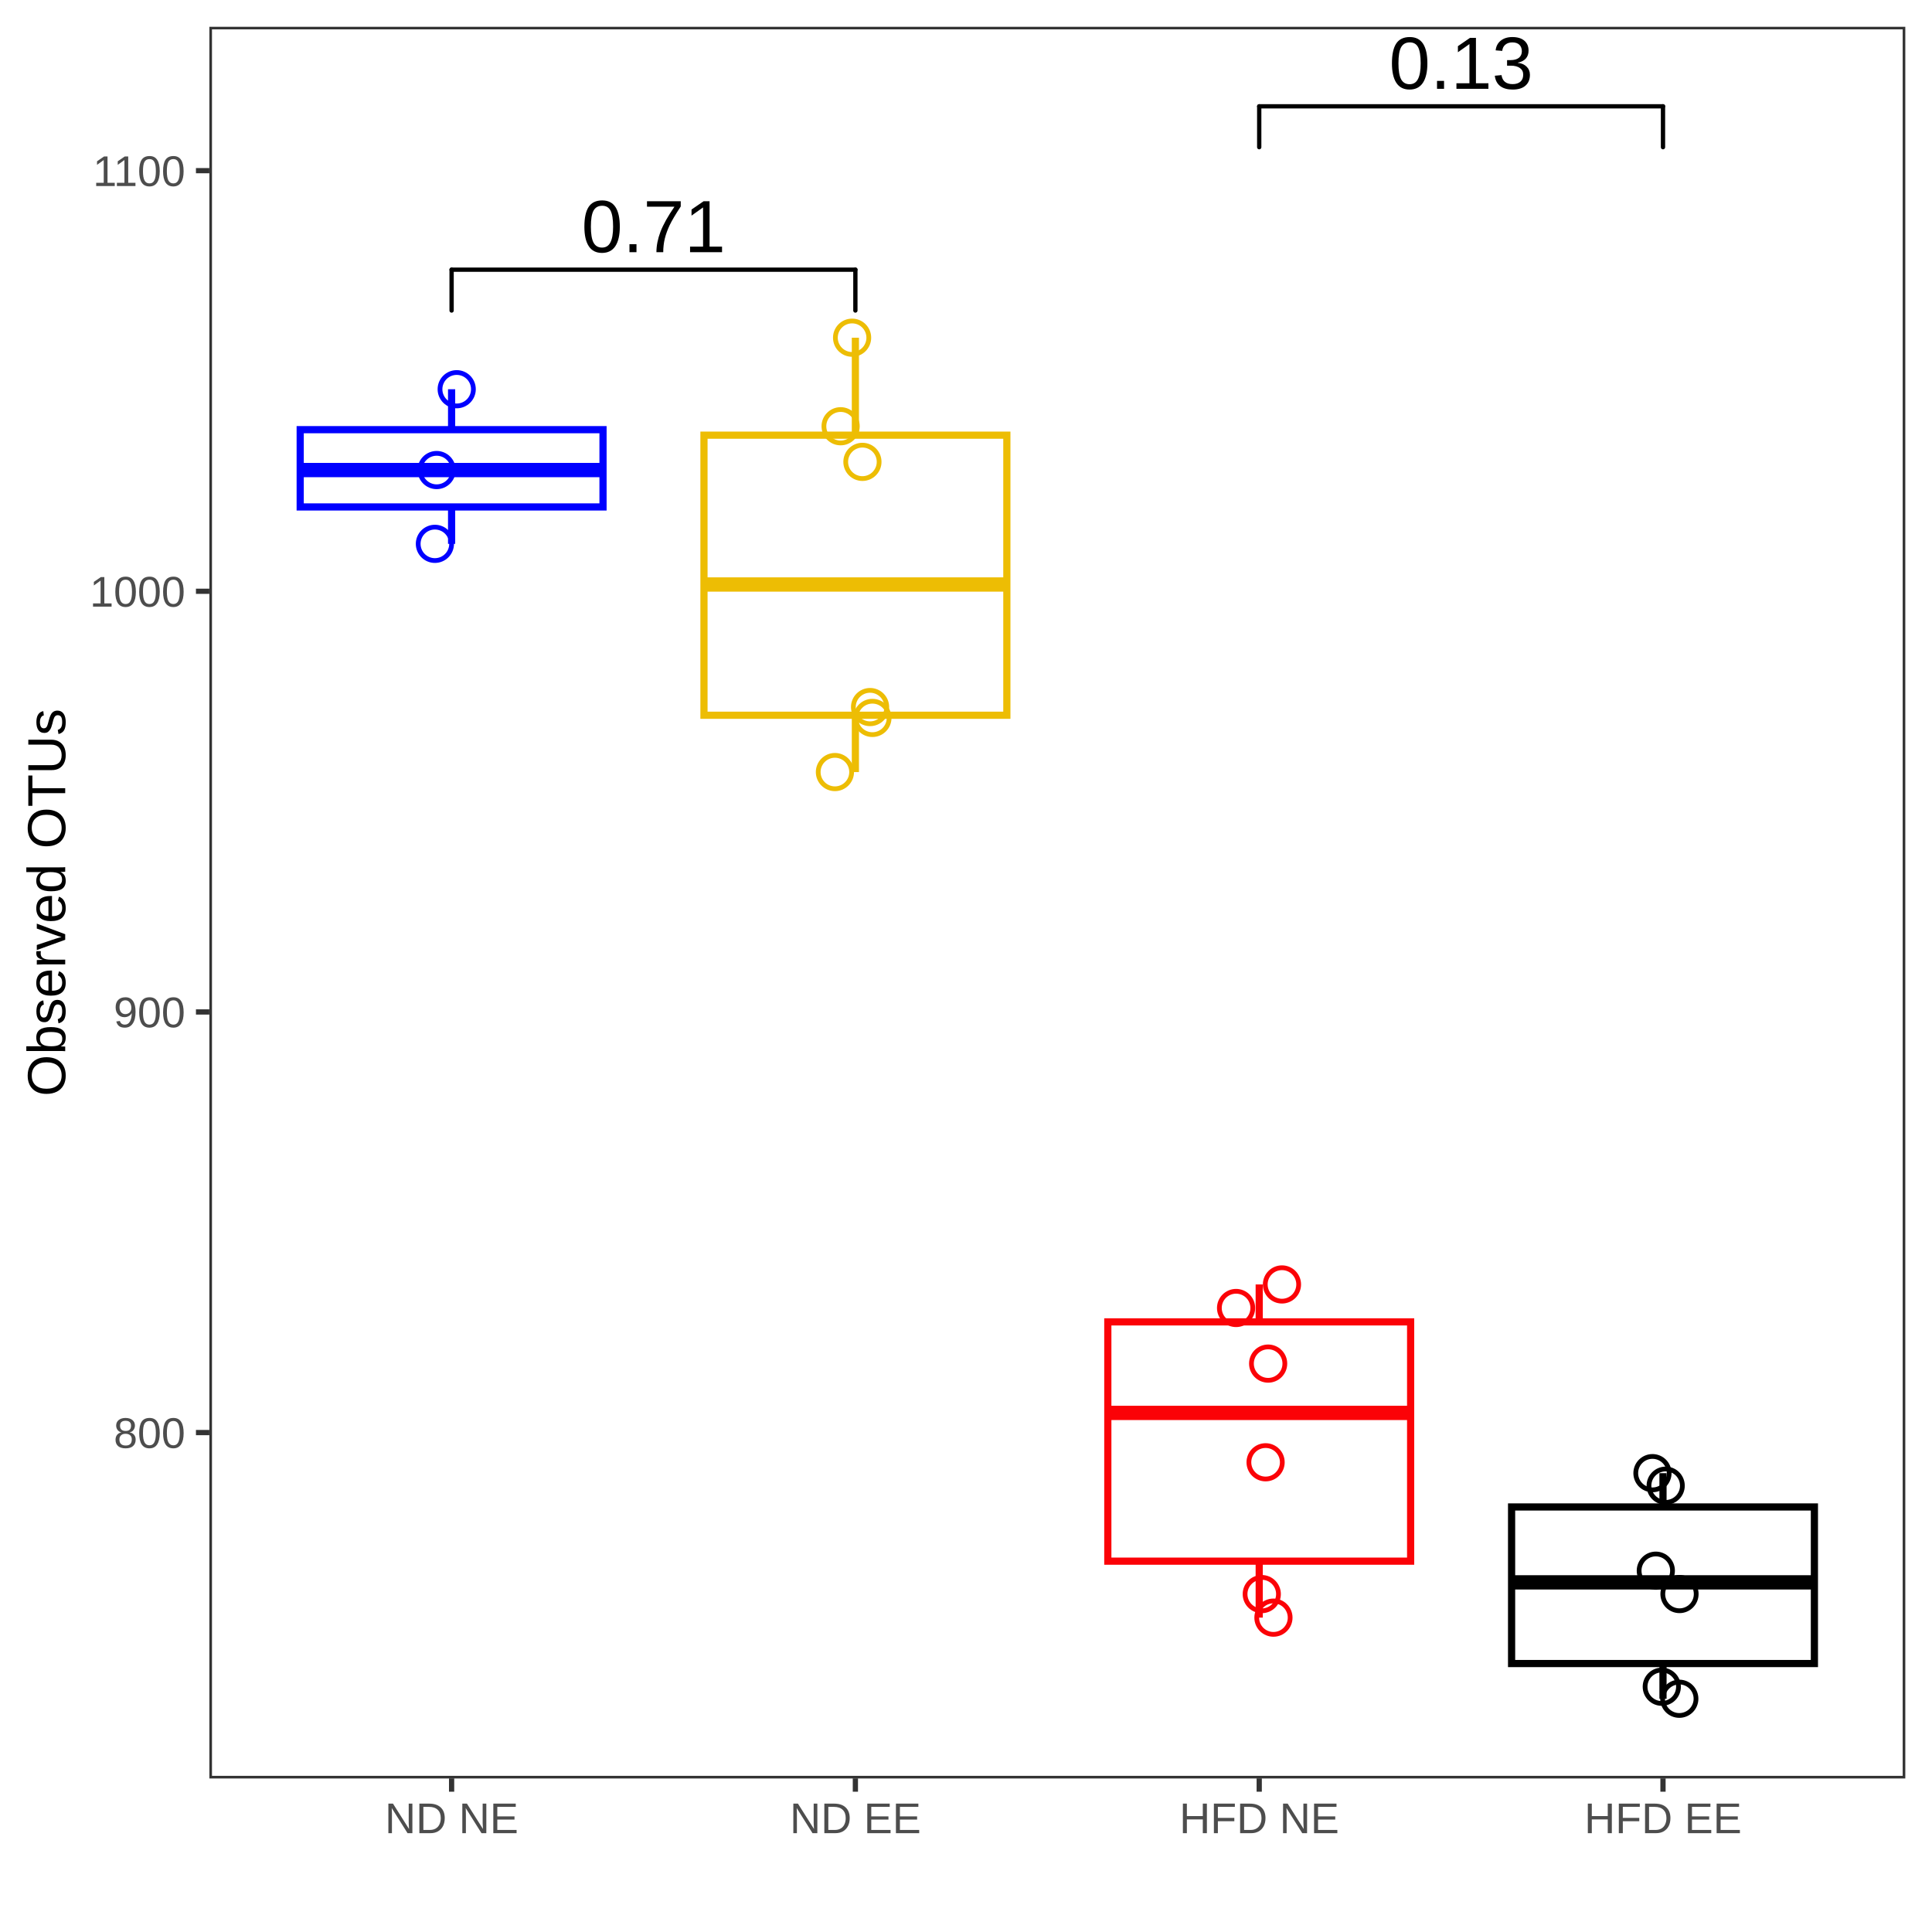
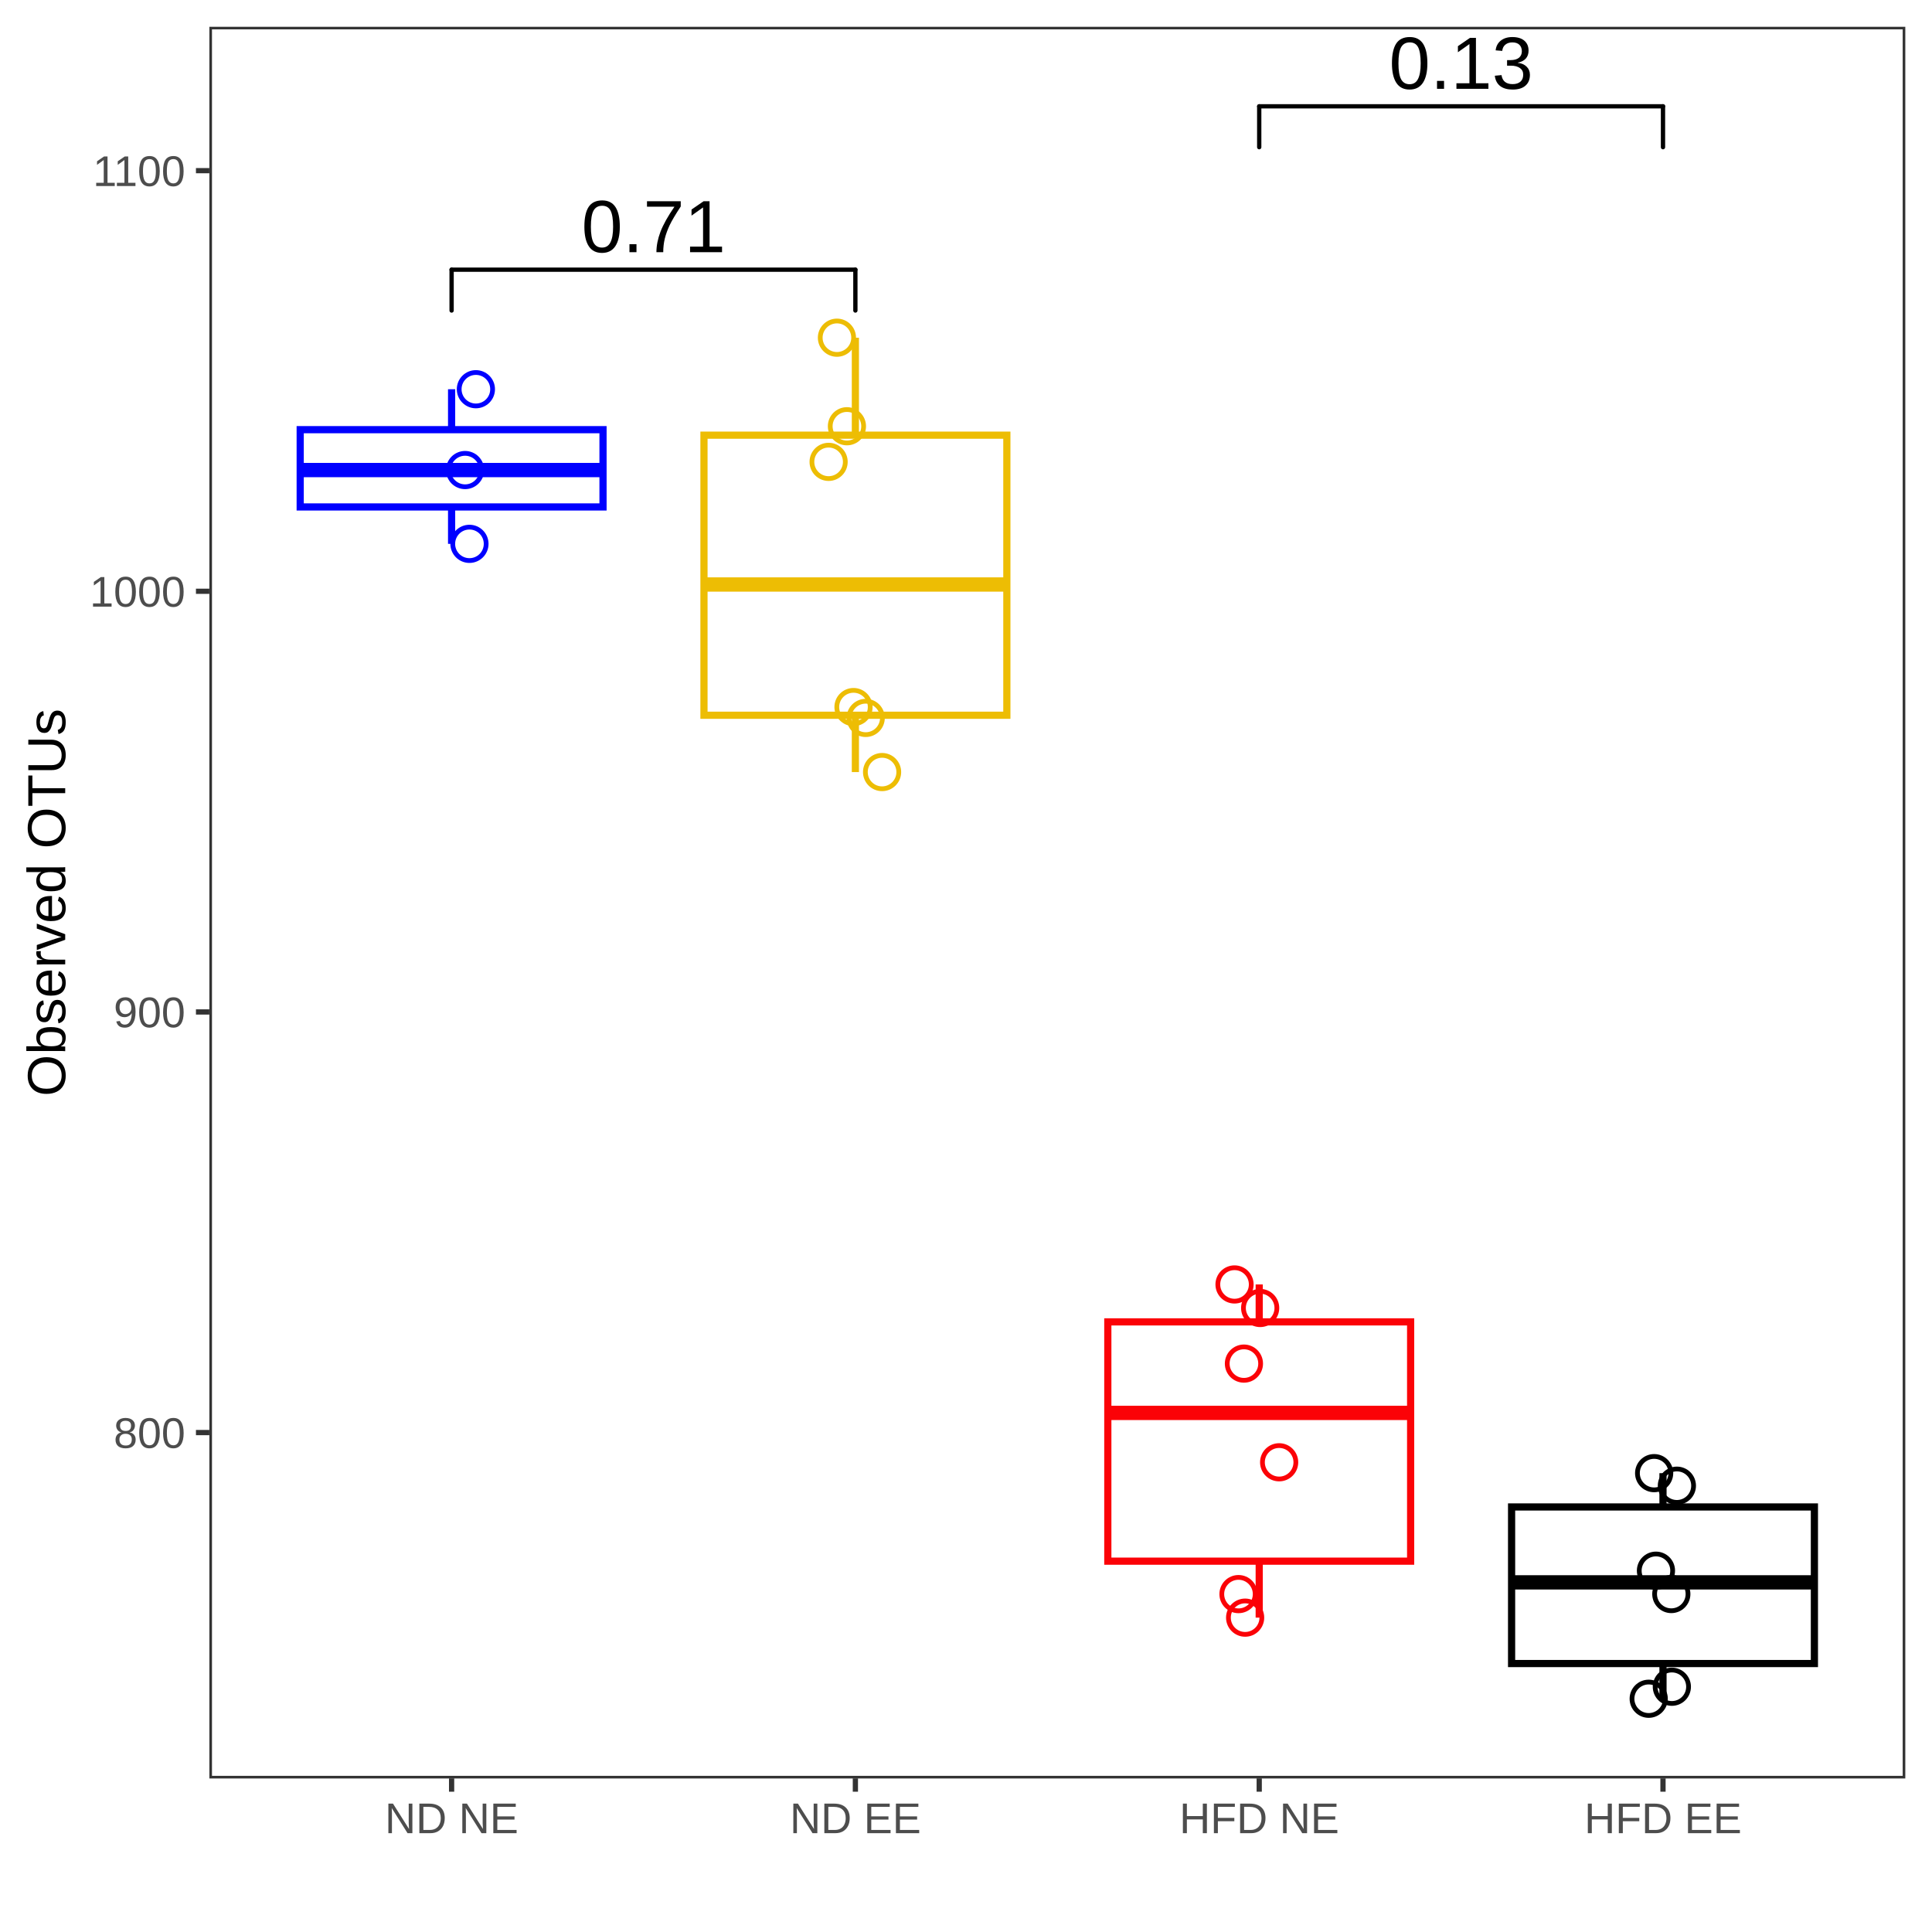
<svg xmlns="http://www.w3.org/2000/svg" class="svglite" width="288.00pt" height="288.00pt" viewBox="0 0 288.00 288.00">
  <defs>
    <style type="text/css">
    .svglite line, .svglite polyline, .svglite polygon, .svglite path, .svglite rect, .svglite circle {
      fill: none;
      stroke: #000000;
      stroke-linecap: round;
      stroke-linejoin: round;
      stroke-miterlimit: 10.00;
    }
    .svglite text {
      white-space: pre;
    }
  </style>
  </defs>
  <rect width="100%" height="100%" style="stroke: none; fill: #FFFFFF;" />
  <defs>
    <clipPath id="cpMC4wMHwyODguMDB8MC4wMHwyODguMDA=">
      <rect x="0.00" y="0.00" width="288.00" height="288.00" />
    </clipPath>
  </defs>
  <g clip-path="url(#cpMC4wMHwyODguMDB8MC4wMHwyODguMDA=)">
    <rect x="0.00" y="0.00" width="288.00" height="288.00" style="stroke-width: 0.78; stroke: #FFFFFF; fill: #FFFFFF;" />
  </g>
  <defs>
    <clipPath id="cpMzEuMjF8Mjg0LjAxfDMuOTl8MjY1LjEw">
      <rect x="31.21" y="3.99" width="252.81" height="261.12" />
    </clipPath>
  </defs>
  <g clip-path="url(#cpMzEuMjF8Mjg0LjAxfDMuOTl8MjY1LjEw)">
    <rect x="31.21" y="3.99" width="252.81" height="261.12" style="stroke-width: 0.78; stroke: none; fill: #FFFFFF;" />
    <line x1="67.32" y1="64.05" x2="67.32" y2="58.02" style="stroke-width: 1.07; stroke: #0000FF; stroke-linecap: butt;" />
    <line x1="67.32" y1="75.57" x2="67.32" y2="81.07" style="stroke-width: 1.07; stroke: #0000FF; stroke-linecap: butt;" />
    <polygon points="44.75,64.05 44.75,75.57 89.89,75.57 89.89,64.05 44.75,64.05 " style="stroke-width: 1.07; stroke: #0000FF; stroke-linecap: butt; stroke-linejoin: miter; fill: #FFFFFF;" />
    <line x1="44.75" y1="70.07" x2="89.89" y2="70.07" style="stroke-width: 2.13; stroke: #0000FF; stroke-linecap: butt; stroke-linejoin: miter;" />
    <line x1="127.51" y1="64.87" x2="127.51" y2="50.34" style="stroke-width: 1.07; stroke: #EDBD04; stroke-linecap: butt;" />
    <line x1="127.51" y1="106.62" x2="127.51" y2="115.09" style="stroke-width: 1.07; stroke: #EDBD04; stroke-linecap: butt;" />
    <polygon points="104.94,64.87 104.94,106.62 150.09,106.62 150.09,64.87 104.94,64.87 " style="stroke-width: 1.07; stroke: #EDBD04; stroke-linecap: butt; stroke-linejoin: miter; fill: #FFFFFF;" />
    <line x1="104.94" y1="87.13" x2="150.09" y2="87.13" style="stroke-width: 2.13; stroke: #EDBD04; stroke-linecap: butt; stroke-linejoin: miter;" />
    <line x1="187.71" y1="197.05" x2="187.71" y2="191.47" style="stroke-width: 1.07; stroke: #FB0207; stroke-linecap: butt;" />
    <line x1="187.71" y1="232.72" x2="187.71" y2="241.14" style="stroke-width: 1.07; stroke: #FB0207; stroke-linecap: butt;" />
    <polygon points="165.14,197.05 165.14,232.72 210.28,232.72 210.28,197.05 165.14,197.05 " style="stroke-width: 1.07; stroke: #FB0207; stroke-linecap: butt; stroke-linejoin: miter; fill: #FFFFFF;" />
    <line x1="165.14" y1="210.62" x2="210.28" y2="210.62" style="stroke-width: 2.13; stroke: #FB0207; stroke-linecap: butt; stroke-linejoin: miter;" />
    <line x1="247.90" y1="224.64" x2="247.90" y2="219.60" style="stroke-width: 1.07; stroke-linecap: butt;" />
    <line x1="247.90" y1="247.98" x2="247.90" y2="253.23" style="stroke-width: 1.07; stroke-linecap: butt;" />
    <polygon points="225.33,224.64 225.33,247.98 270.47,247.98 270.47,224.64 225.33,224.64 " style="stroke-width: 1.07; stroke-linecap: butt; stroke-linejoin: miter; fill: #FFFFFF;" />
    <line x1="225.33" y1="235.88" x2="270.47" y2="235.88" style="stroke-width: 2.13; stroke-linecap: butt; stroke-linejoin: miter;" />
-     <circle cx="246.83" cy="234.14" r="2.49" style="stroke-width: 0.71;" />
-     <circle cx="246.33" cy="219.60" r="2.49" style="stroke-width: 0.71;" />
-     <circle cx="124.46" cy="115.09" r="2.49" style="stroke-width: 0.71; stroke: #EDBD04;" />
-     <circle cx="189.04" cy="203.27" r="2.49" style="stroke-width: 0.71; stroke: #FB0207;" />
-     <circle cx="250.33" cy="253.23" r="2.49" style="stroke-width: 0.71;" />
-     <circle cx="128.56" cy="68.85" r="2.49" style="stroke-width: 0.71; stroke: #EDBD04;" />
-     <circle cx="130.05" cy="107.02" r="2.49" style="stroke-width: 0.71; stroke: #EDBD04;" />
-     <circle cx="247.72" cy="251.44" r="2.49" style="stroke-width: 0.71;" />
-     <circle cx="127.02" cy="50.34" r="2.49" style="stroke-width: 0.71; stroke: #EDBD04;" />
-     <circle cx="250.36" cy="237.62" r="2.49" style="stroke-width: 0.71;" />
-     <circle cx="184.26" cy="194.98" r="2.49" style="stroke-width: 0.71; stroke: #FB0207;" />
-     <circle cx="125.31" cy="63.54" r="2.49" style="stroke-width: 0.71; stroke: #EDBD04;" />
-     <circle cx="189.83" cy="241.14" r="2.49" style="stroke-width: 0.71; stroke: #FB0207;" />
-     <circle cx="68.08" cy="58.02" r="2.49" style="stroke-width: 0.71; stroke: #0000FF;" />
-     <circle cx="188.09" cy="237.63" r="2.49" style="stroke-width: 0.71; stroke: #FB0207;" />
-     <circle cx="64.83" cy="81.07" r="2.49" style="stroke-width: 0.71; stroke: #0000FF;" />
-     <circle cx="65.09" cy="70.07" r="2.49" style="stroke-width: 0.71; stroke: #0000FF;" />
-     <circle cx="191.10" cy="191.47" r="2.49" style="stroke-width: 0.71; stroke: #FB0207;" />
-     <circle cx="188.66" cy="217.98" r="2.49" style="stroke-width: 0.71; stroke: #FB0207;" />
-     <circle cx="248.30" cy="221.47" r="2.49" style="stroke-width: 0.71;" />
-     <circle cx="129.70" cy="105.40" r="2.49" style="stroke-width: 0.71; stroke: #EDBD04;" />
+     <circle cx="246.85" cy="234.14" r="2.49" style="stroke-width: 0.71;" />
+     <circle cx="246.58" cy="219.60" r="2.49" style="stroke-width: 0.71;" />
+     <circle cx="131.49" cy="115.09" r="2.49" style="stroke-width: 0.71; stroke: #EDBD04;" />
+     <circle cx="185.43" cy="203.27" r="2.49" style="stroke-width: 0.71; stroke: #FB0207;" />
+     <circle cx="245.77" cy="253.23" r="2.49" style="stroke-width: 0.71;" />
+     <circle cx="123.52" cy="68.85" r="2.49" style="stroke-width: 0.71; stroke: #EDBD04;" />
+     <circle cx="129.05" cy="107.02" r="2.49" style="stroke-width: 0.71; stroke: #EDBD04;" />
+     <circle cx="249.22" cy="251.44" r="2.49" style="stroke-width: 0.71;" />
+     <circle cx="124.76" cy="50.34" r="2.49" style="stroke-width: 0.71; stroke: #EDBD04;" />
+     <circle cx="249.14" cy="237.62" r="2.49" style="stroke-width: 0.71;" />
+     <circle cx="187.85" cy="194.98" r="2.49" style="stroke-width: 0.71; stroke: #FB0207;" />
+     <circle cx="126.25" cy="63.54" r="2.49" style="stroke-width: 0.71; stroke: #EDBD04;" />
+     <circle cx="185.61" cy="241.14" r="2.49" style="stroke-width: 0.71; stroke: #FB0207;" />
+     <circle cx="70.94" cy="58.02" r="2.49" style="stroke-width: 0.71; stroke: #0000FF;" />
+     <circle cx="184.62" cy="237.63" r="2.49" style="stroke-width: 0.71; stroke: #FB0207;" />
+     <circle cx="69.98" cy="81.07" r="2.49" style="stroke-width: 0.71; stroke: #0000FF;" />
+     <circle cx="69.33" cy="70.07" r="2.49" style="stroke-width: 0.71; stroke: #0000FF;" />
+     <circle cx="184.03" cy="191.47" r="2.49" style="stroke-width: 0.71; stroke: #FB0207;" />
+     <circle cx="190.68" cy="217.98" r="2.49" style="stroke-width: 0.71; stroke: #FB0207;" />
+     <circle cx="249.97" cy="221.47" r="2.49" style="stroke-width: 0.71;" />
+     <circle cx="127.23" cy="105.40" r="2.49" style="stroke-width: 0.71; stroke: #EDBD04;" />
    <text x="217.80" y="13.24" text-anchor="middle" style="font-size: 11.04px; font-family: &quot;Arial&quot;;" textLength="21.47px" lengthAdjust="spacingAndGlyphs">0.13</text>
    <line x1="247.90" y1="21.94" x2="247.90" y2="15.85" style="stroke-width: 0.64;" />
    <line x1="247.90" y1="15.85" x2="187.71" y2="15.85" style="stroke-width: 0.64;" />
    <line x1="187.71" y1="15.85" x2="187.71" y2="21.94" style="stroke-width: 0.64;" />
    <text x="97.42" y="37.59" text-anchor="middle" style="font-size: 11.04px; font-family: &quot;Arial&quot;;" textLength="21.47px" lengthAdjust="spacingAndGlyphs">0.71</text>
    <line x1="127.51" y1="46.29" x2="127.51" y2="40.20" style="stroke-width: 0.64;" />
    <line x1="127.51" y1="40.20" x2="67.32" y2="40.20" style="stroke-width: 0.64;" />
    <line x1="67.32" y1="40.20" x2="67.32" y2="46.29" style="stroke-width: 0.64;" />
    <rect x="31.21" y="3.99" width="252.81" height="261.12" style="stroke-width: 0.78; stroke: #333333;" />
  </g>
  <g clip-path="url(#cpMC4wMHwyODguMDB8MC4wMHwyODguMDA=)">
    <text x="27.62" y="215.84" text-anchor="end" style="font-size: 6.40px;fill: #4D4D4D; font-family: &quot;Arial&quot;;" textLength="10.67px" lengthAdjust="spacingAndGlyphs">800</text>
    <text x="27.62" y="153.13" text-anchor="end" style="font-size: 6.40px;fill: #4D4D4D; font-family: &quot;Arial&quot;;" textLength="10.67px" lengthAdjust="spacingAndGlyphs">900</text>
    <text x="27.62" y="90.43" text-anchor="end" style="font-size: 6.40px;fill: #4D4D4D; font-family: &quot;Arial&quot;;" textLength="14.23px" lengthAdjust="spacingAndGlyphs">1000</text>
    <text x="27.62" y="27.73" text-anchor="end" style="font-size: 6.40px;fill: #4D4D4D; font-family: &quot;Arial&quot;;" textLength="13.75px" lengthAdjust="spacingAndGlyphs">1100</text>
    <polyline points="29.21,213.55 31.21,213.55 " style="stroke-width: 0.78; stroke: #333333; stroke-linecap: butt;" />
    <polyline points="29.21,150.85 31.21,150.85 " style="stroke-width: 0.78; stroke: #333333; stroke-linecap: butt;" />
    <polyline points="29.21,88.14 31.21,88.14 " style="stroke-width: 0.78; stroke: #333333; stroke-linecap: butt;" />
    <polyline points="29.21,25.44 31.21,25.44 " style="stroke-width: 0.78; stroke: #333333; stroke-linecap: butt;" />
    <polyline points="67.32,267.09 67.32,265.10 " style="stroke-width: 0.78; stroke: #333333; stroke-linecap: butt;" />
    <polyline points="127.51,267.09 127.51,265.10 " style="stroke-width: 0.78; stroke: #333333; stroke-linecap: butt;" />
    <polyline points="187.71,267.09 187.71,265.10 " style="stroke-width: 0.78; stroke: #333333; stroke-linecap: butt;" />
    <polyline points="247.90,267.09 247.90,265.10 " style="stroke-width: 0.78; stroke: #333333; stroke-linecap: butt;" />
    <text x="67.32" y="273.27" text-anchor="middle" style="font-size: 6.40px;fill: #4D4D4D; font-family: &quot;Arial&quot;;" textLength="19.89px" lengthAdjust="spacingAndGlyphs">ND NE</text>
    <text x="127.51" y="273.27" text-anchor="middle" style="font-size: 6.40px;fill: #4D4D4D; font-family: &quot;Arial&quot;;" textLength="19.53px" lengthAdjust="spacingAndGlyphs">ND EE</text>
    <text x="187.71" y="273.27" text-anchor="middle" style="font-size: 6.40px;fill: #4D4D4D; font-family: &quot;Arial&quot;;" textLength="23.79px" lengthAdjust="spacingAndGlyphs">HFD NE</text>
    <text x="247.90" y="273.27" text-anchor="middle" style="font-size: 6.40px;fill: #4D4D4D; font-family: &quot;Arial&quot;;" textLength="23.44px" lengthAdjust="spacingAndGlyphs">HFD EE</text>
    <text transform="translate(9.72,134.54) rotate(-90)" text-anchor="middle" style="font-size: 8.00px; font-family: &quot;Arial&quot;;" textLength="57.80px" lengthAdjust="spacingAndGlyphs">Observed OTUs</text>
  </g>
</svg>
